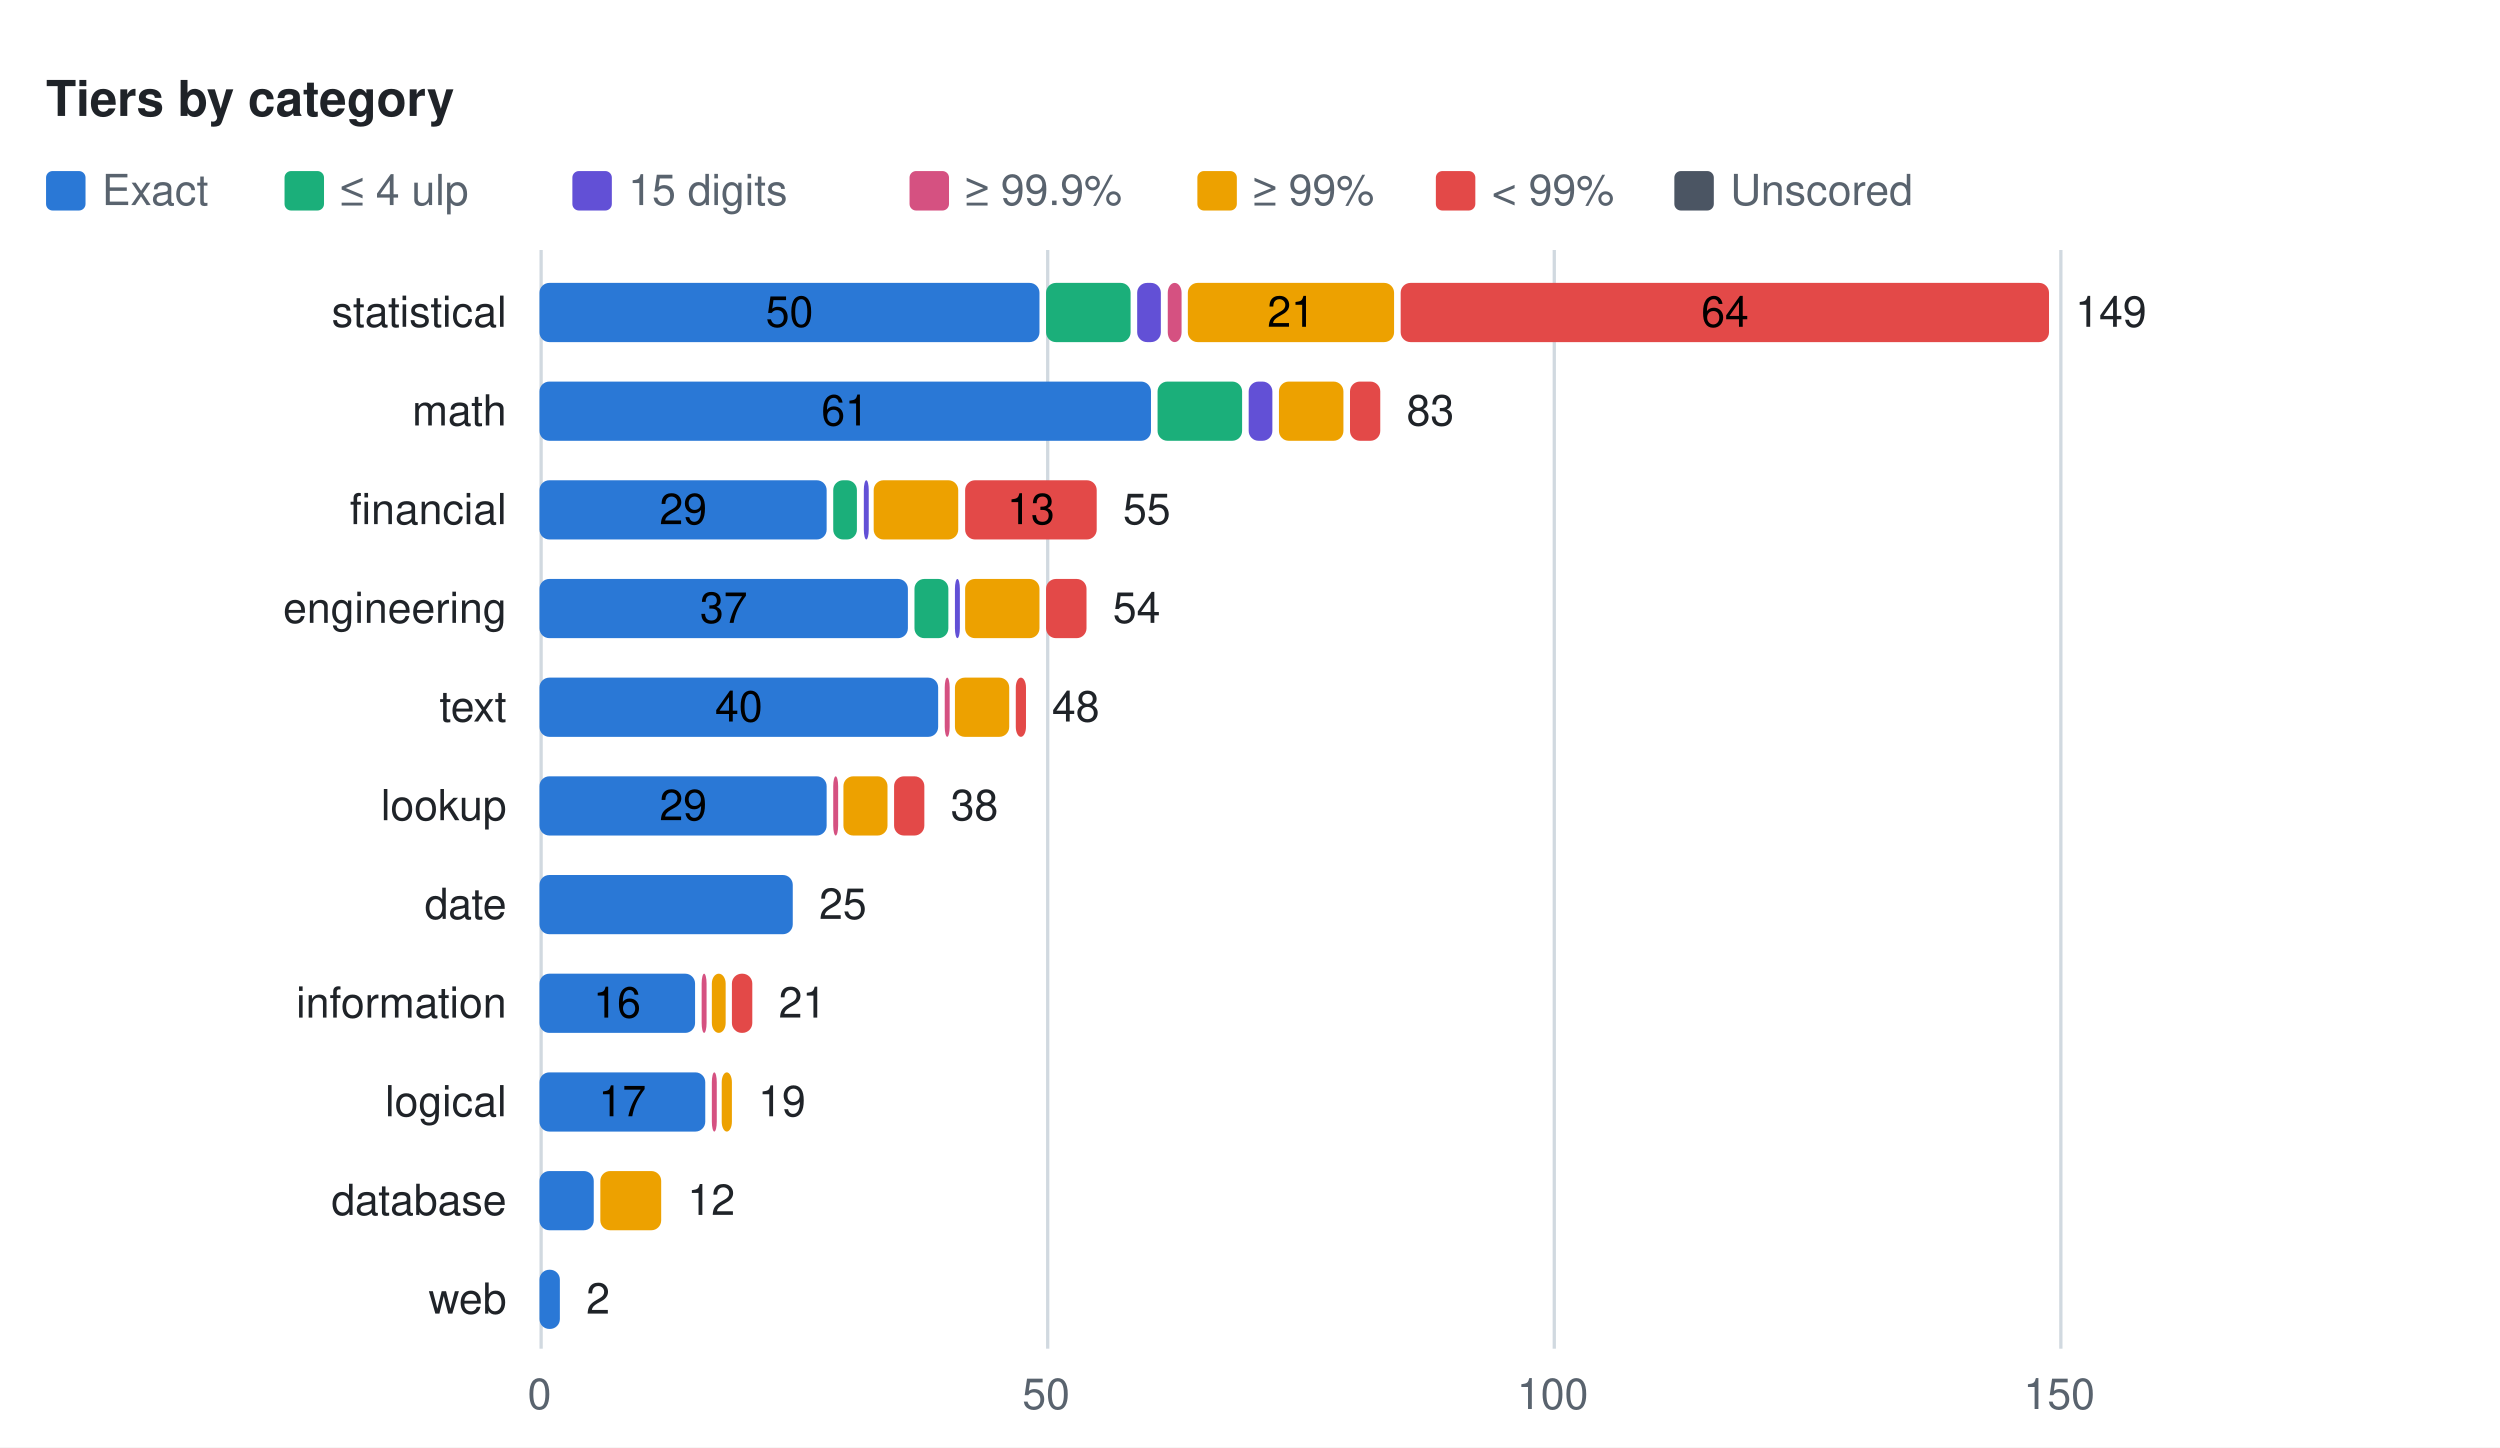
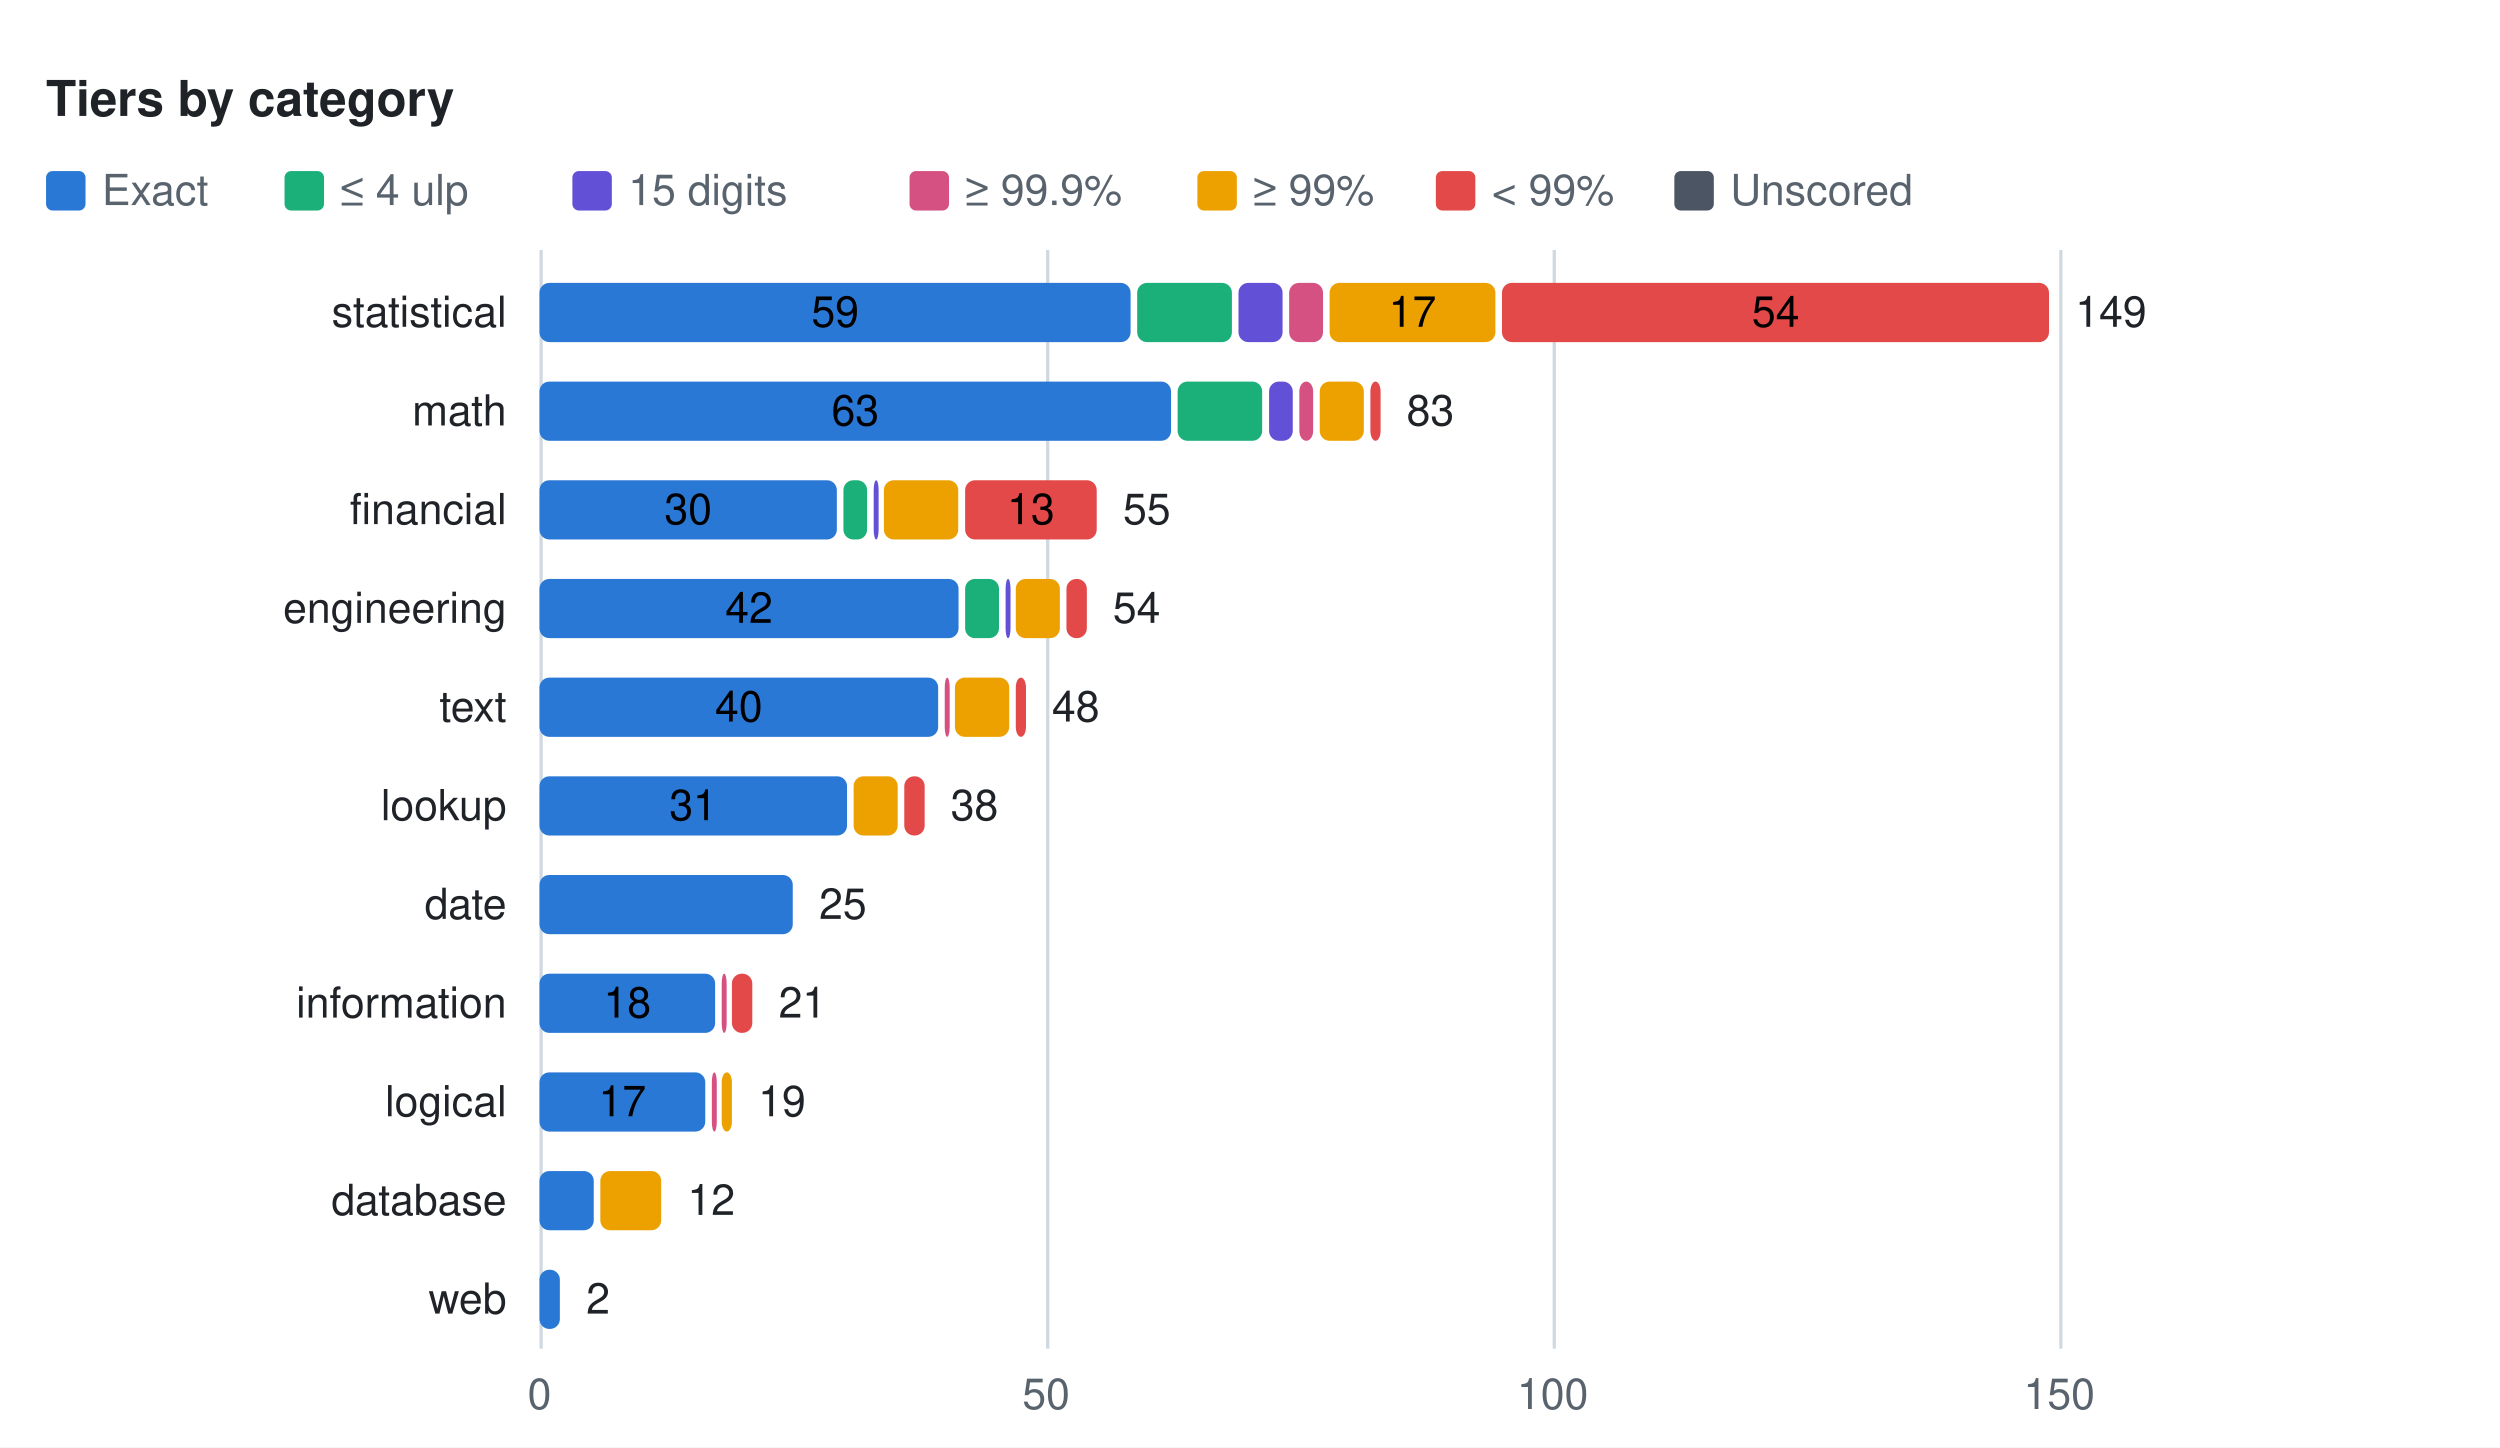
<svg xmlns="http://www.w3.org/2000/svg" width="760" height="440" viewBox="0 0 760 440" role="img" aria-labelledby="t d">
  <style>text{font-family:system-ui,-apple-system,'Segoe UI',Helvetica,Arial,sans-serif;font-size:13px}.title{font-size:15px;font-weight:600}.num{font-variant-numeric:tabular-nums}.bg{fill:#ffffff}.ink{fill:#1f2328}.muted{fill:#59636e}.grid{fill:#d1d9e0}.b-exact{fill:#2a78d6}.b-ulp4{fill:#1baf7a}.b-digits15{fill:#6250d6}.b-rate999{fill:#d55181}.b-rate99{fill:#eda100}.b-below99{fill:#e34948}.b-unscored{fill:#4b5563}.in-exact{fill:#000000}.in-ulp4{fill:#000000}.in-digits15{fill:#ffffff}.in-rate999{fill:#000000}.in-rate99{fill:#000000}.in-below99{fill:#000000}.in-unscored{fill:#ffffff}@media (prefers-color-scheme: dark){.bg{fill:#0d1117}.ink{fill:#f0f6fc}.muted{fill:#9198a1}.grid{fill:#3d444d}.b-exact{fill:#3987e5}.b-ulp4{fill:#199e70}.b-digits15{fill:#9085e9}.b-rate999{fill:#d55181}.b-rate99{fill:#c98500}.b-below99{fill:#d03f3f}.b-unscored{fill:#9ca3af}.in-exact{fill:#000000}.in-ulp4{fill:#000000}.in-digits15{fill:#000000}.in-rate999{fill:#000000}.in-rate99{fill:#000000}.in-below99{fill:#ffffff}.in-unscored{fill:#000000}}</style>
  <rect class="bg" fill="#ffffff" x="0" y="0" width="760" height="440" />
  <g transform="translate(14,14)">
    <text x="0.0" y="16.0" class="ink title" fill="#1f2328" text-anchor="start" dominant-baseline="middle">Tiers by category</text>
    <rect class="b-exact" fill="#2a78d6" x="0.0" y="38" width="12" height="12" rx="2" />
    <text x="17.0" y="44.0" class="muted" fill="#59636e" text-anchor="start" dominant-baseline="middle">Exact</text>
    <rect class="b-ulp4" fill="#1baf7a" x="72.5" y="38" width="12" height="12" rx="2" />
    <text x="89.5" y="44.0" class="muted" fill="#59636e" text-anchor="start" dominant-baseline="middle">≤ 4 ulp</text>
    <rect class="b-digits15" fill="#6250d6" x="160.0" y="38" width="12" height="12" rx="2" />
    <text x="177.0" y="44.0" class="muted" fill="#59636e" text-anchor="start" dominant-baseline="middle">15 digits</text>
    <rect class="b-rate999" fill="#d55181" x="262.5" y="38" width="12" height="12" rx="2" />
    <text x="279.5" y="44.0" class="muted" fill="#59636e" text-anchor="start" dominant-baseline="middle">≥ 99.9%</text>
    <rect class="b-rate99" fill="#eda100" x="350.0" y="38" width="12" height="12" rx="2" />
    <text x="367.0" y="44.0" class="muted" fill="#59636e" text-anchor="start" dominant-baseline="middle">≥ 99%</text>
    <rect class="b-below99" fill="#e34948" x="422.5" y="38" width="12" height="12" rx="2" />
    <text x="439.5" y="44.0" class="muted" fill="#59636e" text-anchor="start" dominant-baseline="middle">&lt; 99%</text>
    <rect class="b-unscored" fill="#4b5563" x="495.0" y="38" width="12" height="12" rx="2" />
    <text x="512.0" y="44.0" class="muted" fill="#59636e" text-anchor="start" dominant-baseline="middle">Unscored</text>
    <rect class="grid" fill="#d1d9e0" x="150.0" y="62" width="1" height="334" />
    <text x="150.0" y="410.0" class="muted num" fill="#59636e" text-anchor="middle" dominant-baseline="middle">0</text>
    <rect class="grid" fill="#d1d9e0" x="304.0" y="62" width="1" height="334" />
    <text x="304.0" y="410.0" class="muted num" fill="#59636e" text-anchor="middle" dominant-baseline="middle">50</text>
    <rect class="grid" fill="#d1d9e0" x="458.0" y="62" width="1" height="334" />
    <text x="458.0" y="410.0" class="muted num" fill="#59636e" text-anchor="middle" dominant-baseline="middle">100</text>
    <rect class="grid" fill="#d1d9e0" x="612.0" y="62" width="1" height="334" />
    <text x="612.0" y="410.0" class="muted num" fill="#59636e" text-anchor="middle" dominant-baseline="middle">150</text>
    <text x="140.0" y="81.0" class="ink" fill="#1f2328" text-anchor="end" dominant-baseline="middle">statistical</text>
-     <rect class="b-exact" fill="#2a78d6" x="150.0" y="72.0" width="152.0" height="18" rx="3" />
-     <text x="226.0" y="81.0" class="num in-exact" fill="#000000" text-anchor="middle" dominant-baseline="middle">50</text>
-     <rect class="b-ulp4" fill="#1baf7a" x="304.0" y="72.0" width="25.7" height="18" rx="3" />
-     <rect class="b-digits15" fill="#6250d6" x="331.7" y="72.0" width="7.2" height="18" rx="3" />
-     <rect class="b-rate999" fill="#d55181" x="341.0" y="72.0" width="4.2" height="18" rx="3" />
-     <rect class="b-rate99" fill="#eda100" x="347.1" y="72.0" width="62.7" height="18" rx="3" />
-     <text x="378.5" y="81.0" class="num in-rate99" fill="#000000" text-anchor="middle" dominant-baseline="middle">21</text>
-     <rect class="b-below99" fill="#e34948" x="411.8" y="72.0" width="197.1" height="18" rx="3" />
-     <text x="510.4" y="81.0" class="num in-below99" fill="#000000" text-anchor="middle" dominant-baseline="middle">64</text>
+     <rect class="b-exact" fill="#2a78d6" x="150.0" y="72.0" width="179.7" height="18" rx="3" />
+     <text x="239.9" y="81.0" class="num in-exact" fill="#000000" text-anchor="middle" dominant-baseline="middle">59</text>
+     <rect class="b-ulp4" fill="#1baf7a" x="331.7" y="72.0" width="28.8" height="18" rx="3" />
+     <rect class="b-digits15" fill="#6250d6" x="362.5" y="72.0" width="13.4" height="18" rx="3" />
+     <rect class="b-rate999" fill="#d55181" x="377.9" y="72.0" width="10.3" height="18" rx="3" />
+     <rect class="b-rate99" fill="#eda100" x="390.2" y="72.0" width="50.4" height="18" rx="3" />
+     <text x="415.4" y="81.0" class="num in-rate99" fill="#000000" text-anchor="middle" dominant-baseline="middle">17</text>
+     <rect class="b-below99" fill="#e34948" x="442.6" y="72.0" width="166.3" height="18" rx="3" />
+     <text x="525.8" y="81.0" class="num in-below99" fill="#000000" text-anchor="middle" dominant-baseline="middle">54</text>
    <text x="616.9" y="81.0" class="ink num" fill="#1f2328" text-anchor="start" dominant-baseline="middle">149</text>
    <text x="140.0" y="111.0" class="ink" fill="#1f2328" text-anchor="end" dominant-baseline="middle">math</text>
-     <rect class="b-exact" fill="#2a78d6" x="150.0" y="102.0" width="185.9" height="18" rx="3" />
-     <text x="242.9" y="111.0" class="num in-exact" fill="#000000" text-anchor="middle" dominant-baseline="middle">61</text>
-     <rect class="b-ulp4" fill="#1baf7a" x="337.9" y="102.0" width="25.7" height="18" rx="3" />
-     <rect class="b-digits15" fill="#6250d6" x="365.6" y="102.0" width="7.2" height="18" rx="3" />
-     <rect class="b-rate99" fill="#eda100" x="374.8" y="102.0" width="19.6" height="18" rx="3" />
-     <rect class="b-below99" fill="#e34948" x="396.4" y="102.0" width="9.2" height="18" rx="3" />
+     <rect class="b-exact" fill="#2a78d6" x="150.0" y="102.0" width="192.0" height="18" rx="3" />
+     <text x="246.0" y="111.0" class="num in-exact" fill="#000000" text-anchor="middle" dominant-baseline="middle">63</text>
+     <rect class="b-ulp4" fill="#1baf7a" x="344.0" y="102.0" width="25.7" height="18" rx="3" />
+     <rect class="b-digits15" fill="#6250d6" x="371.8" y="102.0" width="7.2" height="18" rx="3" />
+     <rect class="b-rate999" fill="#d55181" x="381.0" y="102.0" width="4.2" height="18" rx="3" />
+     <rect class="b-rate99" fill="#eda100" x="387.2" y="102.0" width="13.4" height="18" rx="3" />
+     <rect class="b-below99" fill="#e34948" x="402.6" y="102.0" width="3.1" height="18" rx="3" />
    <text x="413.6" y="111.0" class="ink num" fill="#1f2328" text-anchor="start" dominant-baseline="middle">83</text>
    <text x="140.0" y="141.0" class="ink" fill="#1f2328" text-anchor="end" dominant-baseline="middle">financial</text>
-     <rect class="b-exact" fill="#2a78d6" x="150.0" y="132.0" width="87.3" height="18" rx="3" />
-     <text x="193.7" y="141.0" class="num in-exact" fill="#000000" text-anchor="middle" dominant-baseline="middle">29</text>
-     <rect class="b-ulp4" fill="#1baf7a" x="239.3" y="132.0" width="7.2" height="18" rx="3" />
-     <rect class="b-digits15" fill="#6250d6" x="248.6" y="132.0" width="1.5" height="18" rx="3" />
-     <rect class="b-rate99" fill="#eda100" x="251.6" y="132.0" width="25.7" height="18" rx="3" />
+     <rect class="b-exact" fill="#2a78d6" x="150.0" y="132.0" width="90.4" height="18" rx="3" />
+     <text x="195.2" y="141.0" class="num in-exact" fill="#000000" text-anchor="middle" dominant-baseline="middle">30</text>
+     <rect class="b-ulp4" fill="#1baf7a" x="242.4" y="132.0" width="7.2" height="18" rx="3" />
+     <rect class="b-digits15" fill="#6250d6" x="251.6" y="132.0" width="1.5" height="18" rx="3" />
+     <rect class="b-rate99" fill="#eda100" x="254.7" y="132.0" width="22.6" height="18" rx="3" />
    <rect class="b-below99" fill="#e34948" x="279.4" y="132.0" width="40.0" height="18" rx="3" />
    <text x="299.4" y="141.0" class="num in-below99" fill="#000000" text-anchor="middle" dominant-baseline="middle">13</text>
    <text x="327.4" y="141.0" class="ink num" fill="#1f2328" text-anchor="start" dominant-baseline="middle">55</text>
    <text x="140.0" y="171.0" class="ink" fill="#1f2328" text-anchor="end" dominant-baseline="middle">engineering</text>
-     <rect class="b-exact" fill="#2a78d6" x="150.0" y="162.0" width="112.0" height="18" rx="3" />
-     <text x="206.0" y="171.0" class="num in-exact" fill="#000000" text-anchor="middle" dominant-baseline="middle">37</text>
-     <rect class="b-ulp4" fill="#1baf7a" x="264.0" y="162.0" width="10.3" height="18" rx="3" />
-     <rect class="b-digits15" fill="#6250d6" x="276.3" y="162.0" width="1.5" height="18" rx="3" />
-     <rect class="b-rate99" fill="#eda100" x="279.4" y="162.0" width="22.6" height="18" rx="3" />
-     <rect class="b-below99" fill="#e34948" x="304.0" y="162.0" width="12.3" height="18" rx="3" />
+     <rect class="b-exact" fill="#2a78d6" x="150.0" y="162.0" width="127.4" height="18" rx="3" />
+     <text x="213.7" y="171.0" class="num in-exact" fill="#000000" text-anchor="middle" dominant-baseline="middle">42</text>
+     <rect class="b-ulp4" fill="#1baf7a" x="279.4" y="162.0" width="10.3" height="18" rx="3" />
+     <rect class="b-digits15" fill="#6250d6" x="291.7" y="162.0" width="1.5" height="18" rx="3" />
+     <rect class="b-rate99" fill="#eda100" x="294.8" y="162.0" width="13.4" height="18" rx="3" />
+     <rect class="b-below99" fill="#e34948" x="310.2" y="162.0" width="6.2" height="18" rx="3" />
    <text x="324.3" y="171.0" class="ink num" fill="#1f2328" text-anchor="start" dominant-baseline="middle">54</text>
    <text x="140.0" y="201.0" class="ink" fill="#1f2328" text-anchor="end" dominant-baseline="middle">text</text>
    <rect class="b-exact" fill="#2a78d6" x="150.0" y="192.0" width="121.2" height="18" rx="3" />
    <text x="210.6" y="201.0" class="num in-exact" fill="#000000" text-anchor="middle" dominant-baseline="middle">40</text>
    <rect class="b-rate999" fill="#d55181" x="273.2" y="192.0" width="1.5" height="18" rx="3" />
    <rect class="b-rate99" fill="#eda100" x="276.3" y="192.0" width="16.5" height="18" rx="3" />
    <rect class="b-below99" fill="#e34948" x="294.8" y="192.0" width="3.1" height="18" rx="3" />
    <text x="305.8" y="201.0" class="ink num" fill="#1f2328" text-anchor="start" dominant-baseline="middle">48</text>
    <text x="140.0" y="231.0" class="ink" fill="#1f2328" text-anchor="end" dominant-baseline="middle">lookup</text>
-     <rect class="b-exact" fill="#2a78d6" x="150.0" y="222.0" width="87.3" height="18" rx="3" />
-     <text x="193.7" y="231.0" class="num in-exact" fill="#000000" text-anchor="middle" dominant-baseline="middle">29</text>
-     <rect class="b-rate999" fill="#d55181" x="239.3" y="222.0" width="1.5" height="18" rx="3" />
-     <rect class="b-rate99" fill="#eda100" x="242.4" y="222.0" width="13.4" height="18" rx="3" />
-     <rect class="b-below99" fill="#e34948" x="257.8" y="222.0" width="9.2" height="18" rx="3" />
+     <rect class="b-exact" fill="#2a78d6" x="150.0" y="222.0" width="93.5" height="18" rx="3" />
+     <text x="196.7" y="231.0" class="num in-exact" fill="#000000" text-anchor="middle" dominant-baseline="middle">31</text>
+     <rect class="b-rate99" fill="#eda100" x="245.5" y="222.0" width="13.4" height="18" rx="3" />
+     <rect class="b-below99" fill="#e34948" x="260.9" y="222.0" width="6.2" height="18" rx="3" />
    <text x="275.0" y="231.0" class="ink num" fill="#1f2328" text-anchor="start" dominant-baseline="middle">38</text>
    <text x="140.0" y="261.0" class="ink" fill="#1f2328" text-anchor="end" dominant-baseline="middle">date</text>
    <rect class="b-exact" fill="#2a78d6" x="150.0" y="252.0" width="77.0" height="18" rx="3" />
    <text x="235.0" y="261.0" class="ink num" fill="#1f2328" text-anchor="start" dominant-baseline="middle">25</text>
    <text x="140.0" y="291.0" class="ink" fill="#1f2328" text-anchor="end" dominant-baseline="middle">information</text>
-     <rect class="b-exact" fill="#2a78d6" x="150.0" y="282.0" width="47.3" height="18" rx="3" />
-     <text x="173.6" y="291.0" class="num in-exact" fill="#000000" text-anchor="middle" dominant-baseline="middle">16</text>
-     <rect class="b-rate999" fill="#d55181" x="199.3" y="282.0" width="1.5" height="18" rx="3" />
-     <rect class="b-rate99" fill="#eda100" x="202.4" y="282.0" width="4.2" height="18" rx="3" />
+     <rect class="b-exact" fill="#2a78d6" x="150.0" y="282.0" width="53.4" height="18" rx="3" />
+     <text x="176.7" y="291.0" class="num in-exact" fill="#000000" text-anchor="middle" dominant-baseline="middle">18</text>
+     <rect class="b-rate999" fill="#d55181" x="205.4" y="282.0" width="1.5" height="18" rx="3" />
    <rect class="b-below99" fill="#e34948" x="208.5" y="282.0" width="6.2" height="18" rx="3" />
    <text x="222.7" y="291.0" class="ink num" fill="#1f2328" text-anchor="start" dominant-baseline="middle">21</text>
    <text x="140.0" y="321.0" class="ink" fill="#1f2328" text-anchor="end" dominant-baseline="middle">logical</text>
    <rect class="b-exact" fill="#2a78d6" x="150.0" y="312.0" width="50.4" height="18" rx="3" />
    <text x="175.2" y="321.0" class="num in-exact" fill="#000000" text-anchor="middle" dominant-baseline="middle">17</text>
    <rect class="b-rate999" fill="#d55181" x="202.4" y="312.0" width="1.5" height="18" rx="3" />
    <rect class="b-rate99" fill="#eda100" x="205.4" y="312.0" width="3.1" height="18" rx="3" />
    <text x="216.5" y="321.0" class="ink num" fill="#1f2328" text-anchor="start" dominant-baseline="middle">19</text>
    <text x="140.0" y="351.0" class="ink" fill="#1f2328" text-anchor="end" dominant-baseline="middle">database</text>
    <rect class="b-exact" fill="#2a78d6" x="150.0" y="342.0" width="16.5" height="18" rx="3" />
    <rect class="b-rate99" fill="#eda100" x="168.5" y="342.0" width="18.5" height="18" rx="3" />
    <text x="195.0" y="351.0" class="ink num" fill="#1f2328" text-anchor="start" dominant-baseline="middle">12</text>
    <text x="140.0" y="381.0" class="ink" fill="#1f2328" text-anchor="end" dominant-baseline="middle">web</text>
    <rect class="b-exact" fill="#2a78d6" x="150.0" y="372.0" width="6.2" height="18" rx="3" />
    <text x="164.2" y="381.0" class="ink num" fill="#1f2328" text-anchor="start" dominant-baseline="middle">2</text>
  </g>
</svg>
